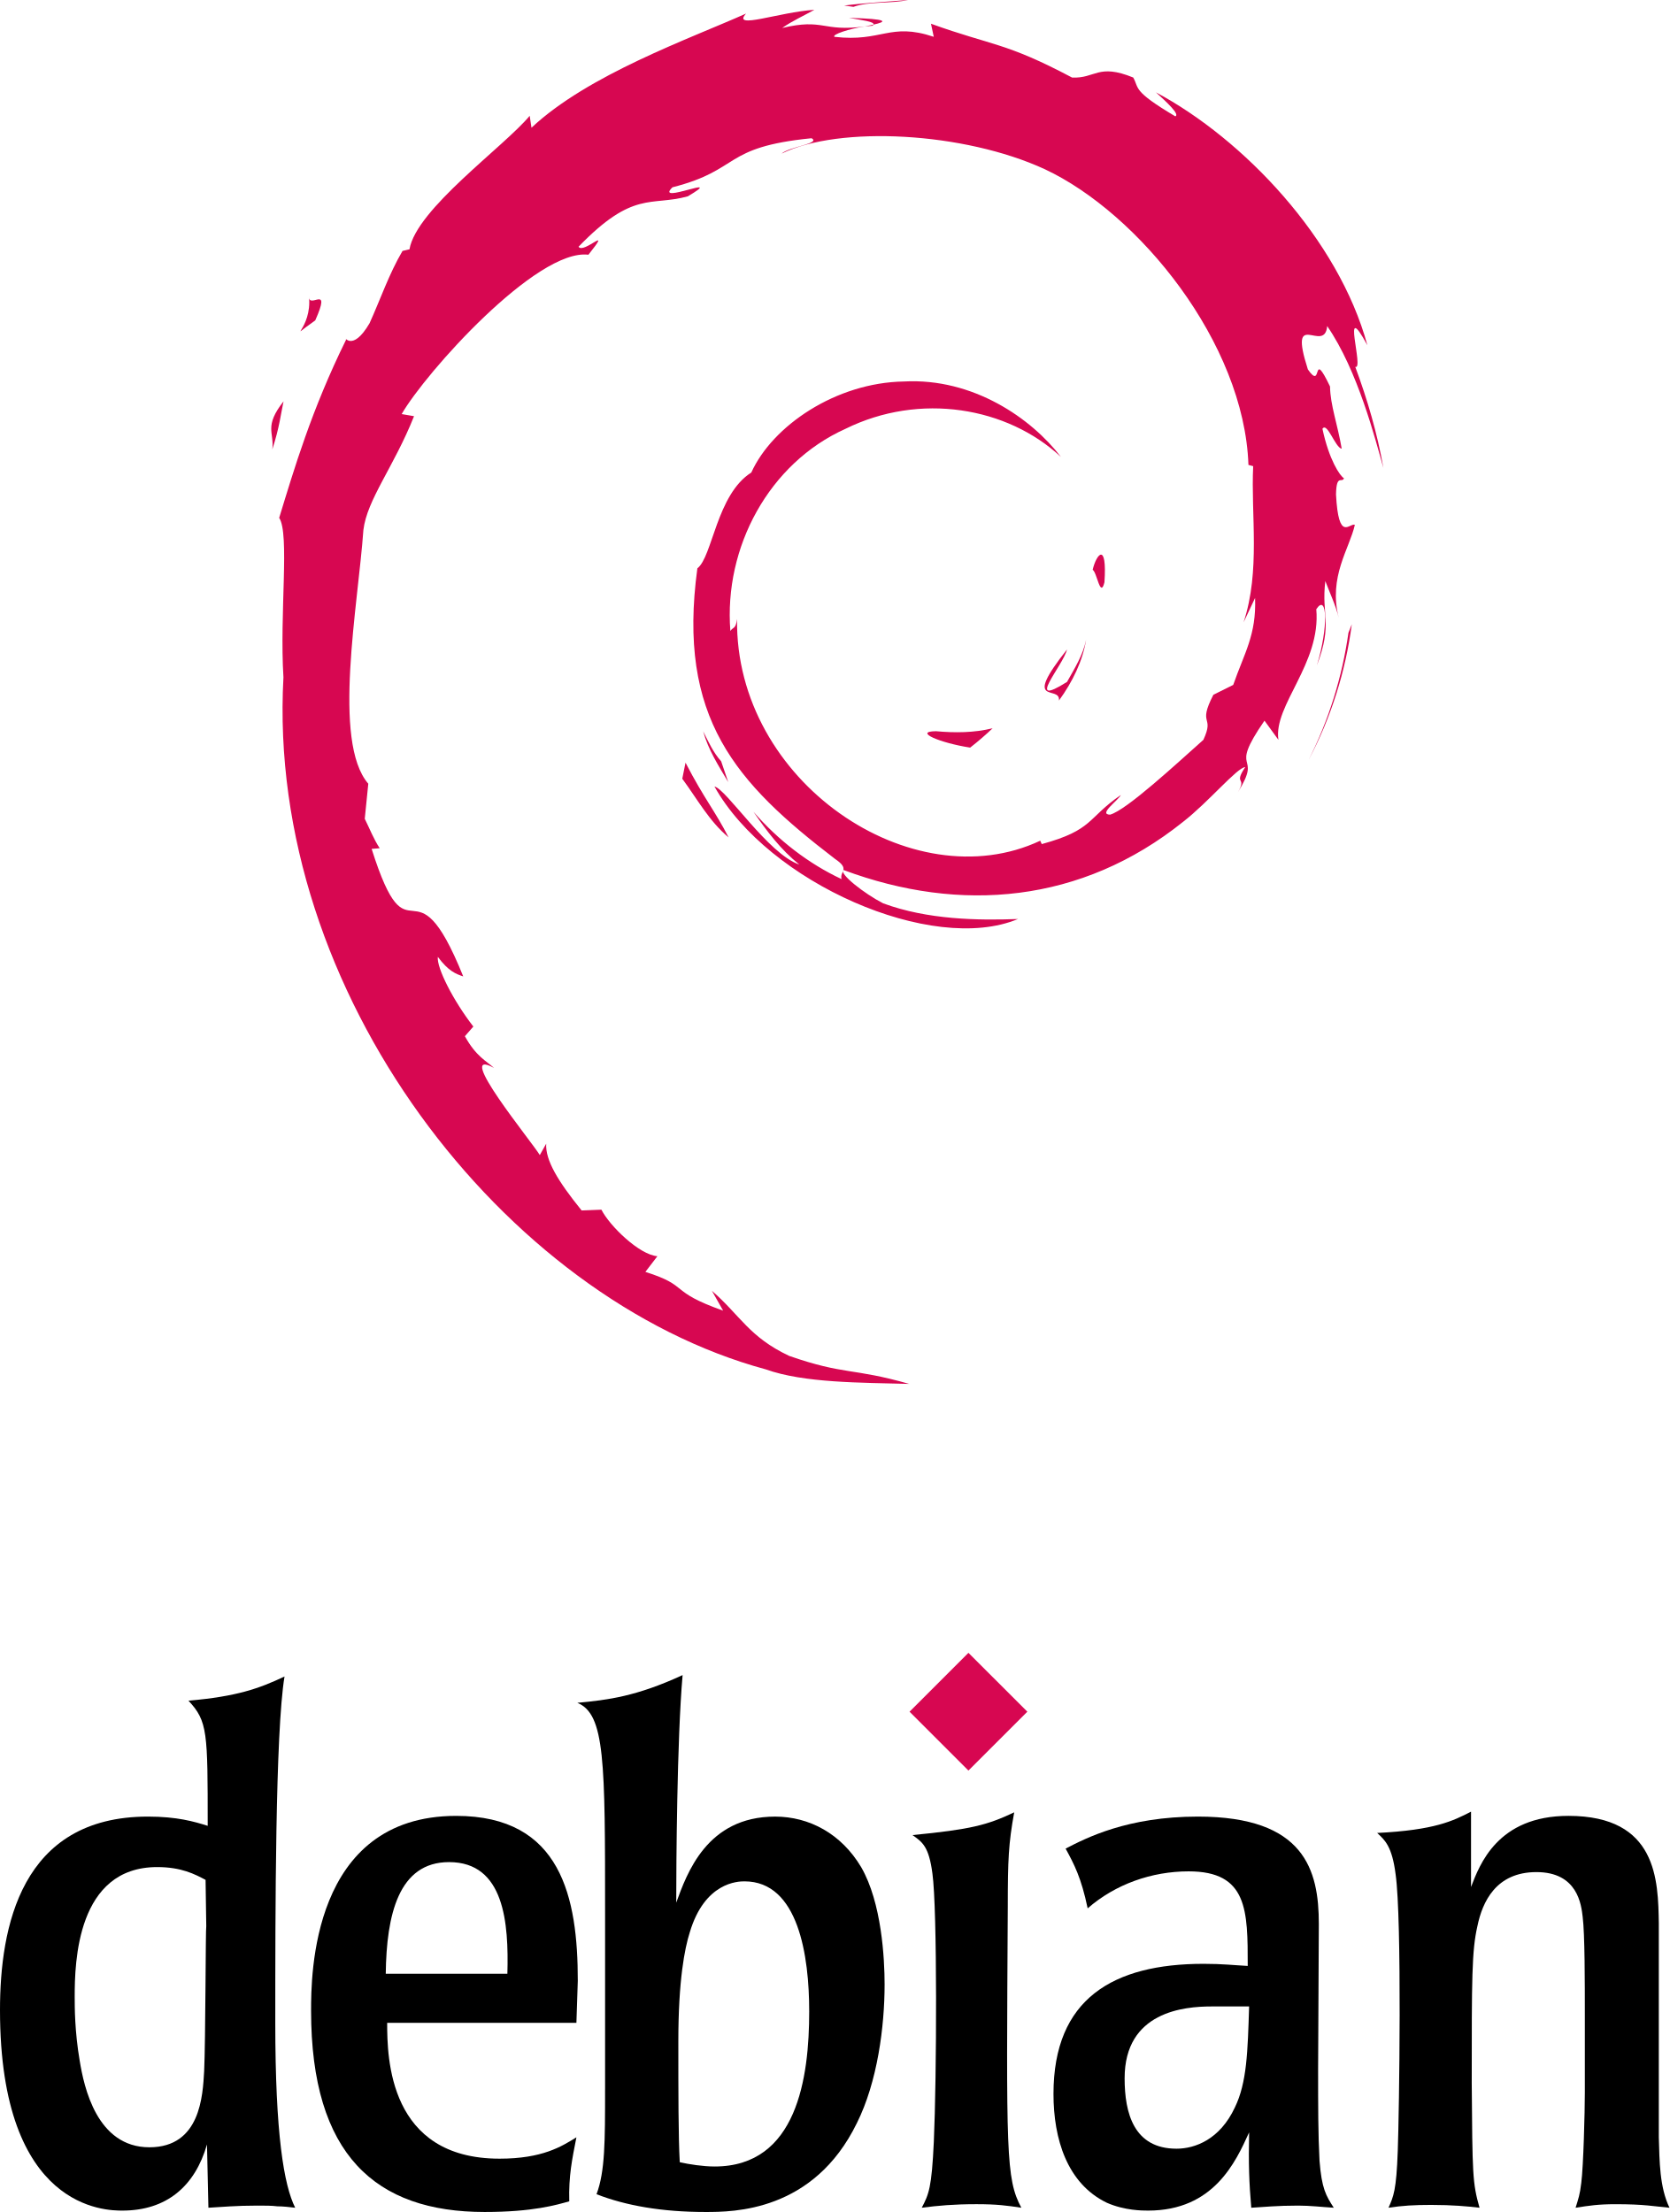
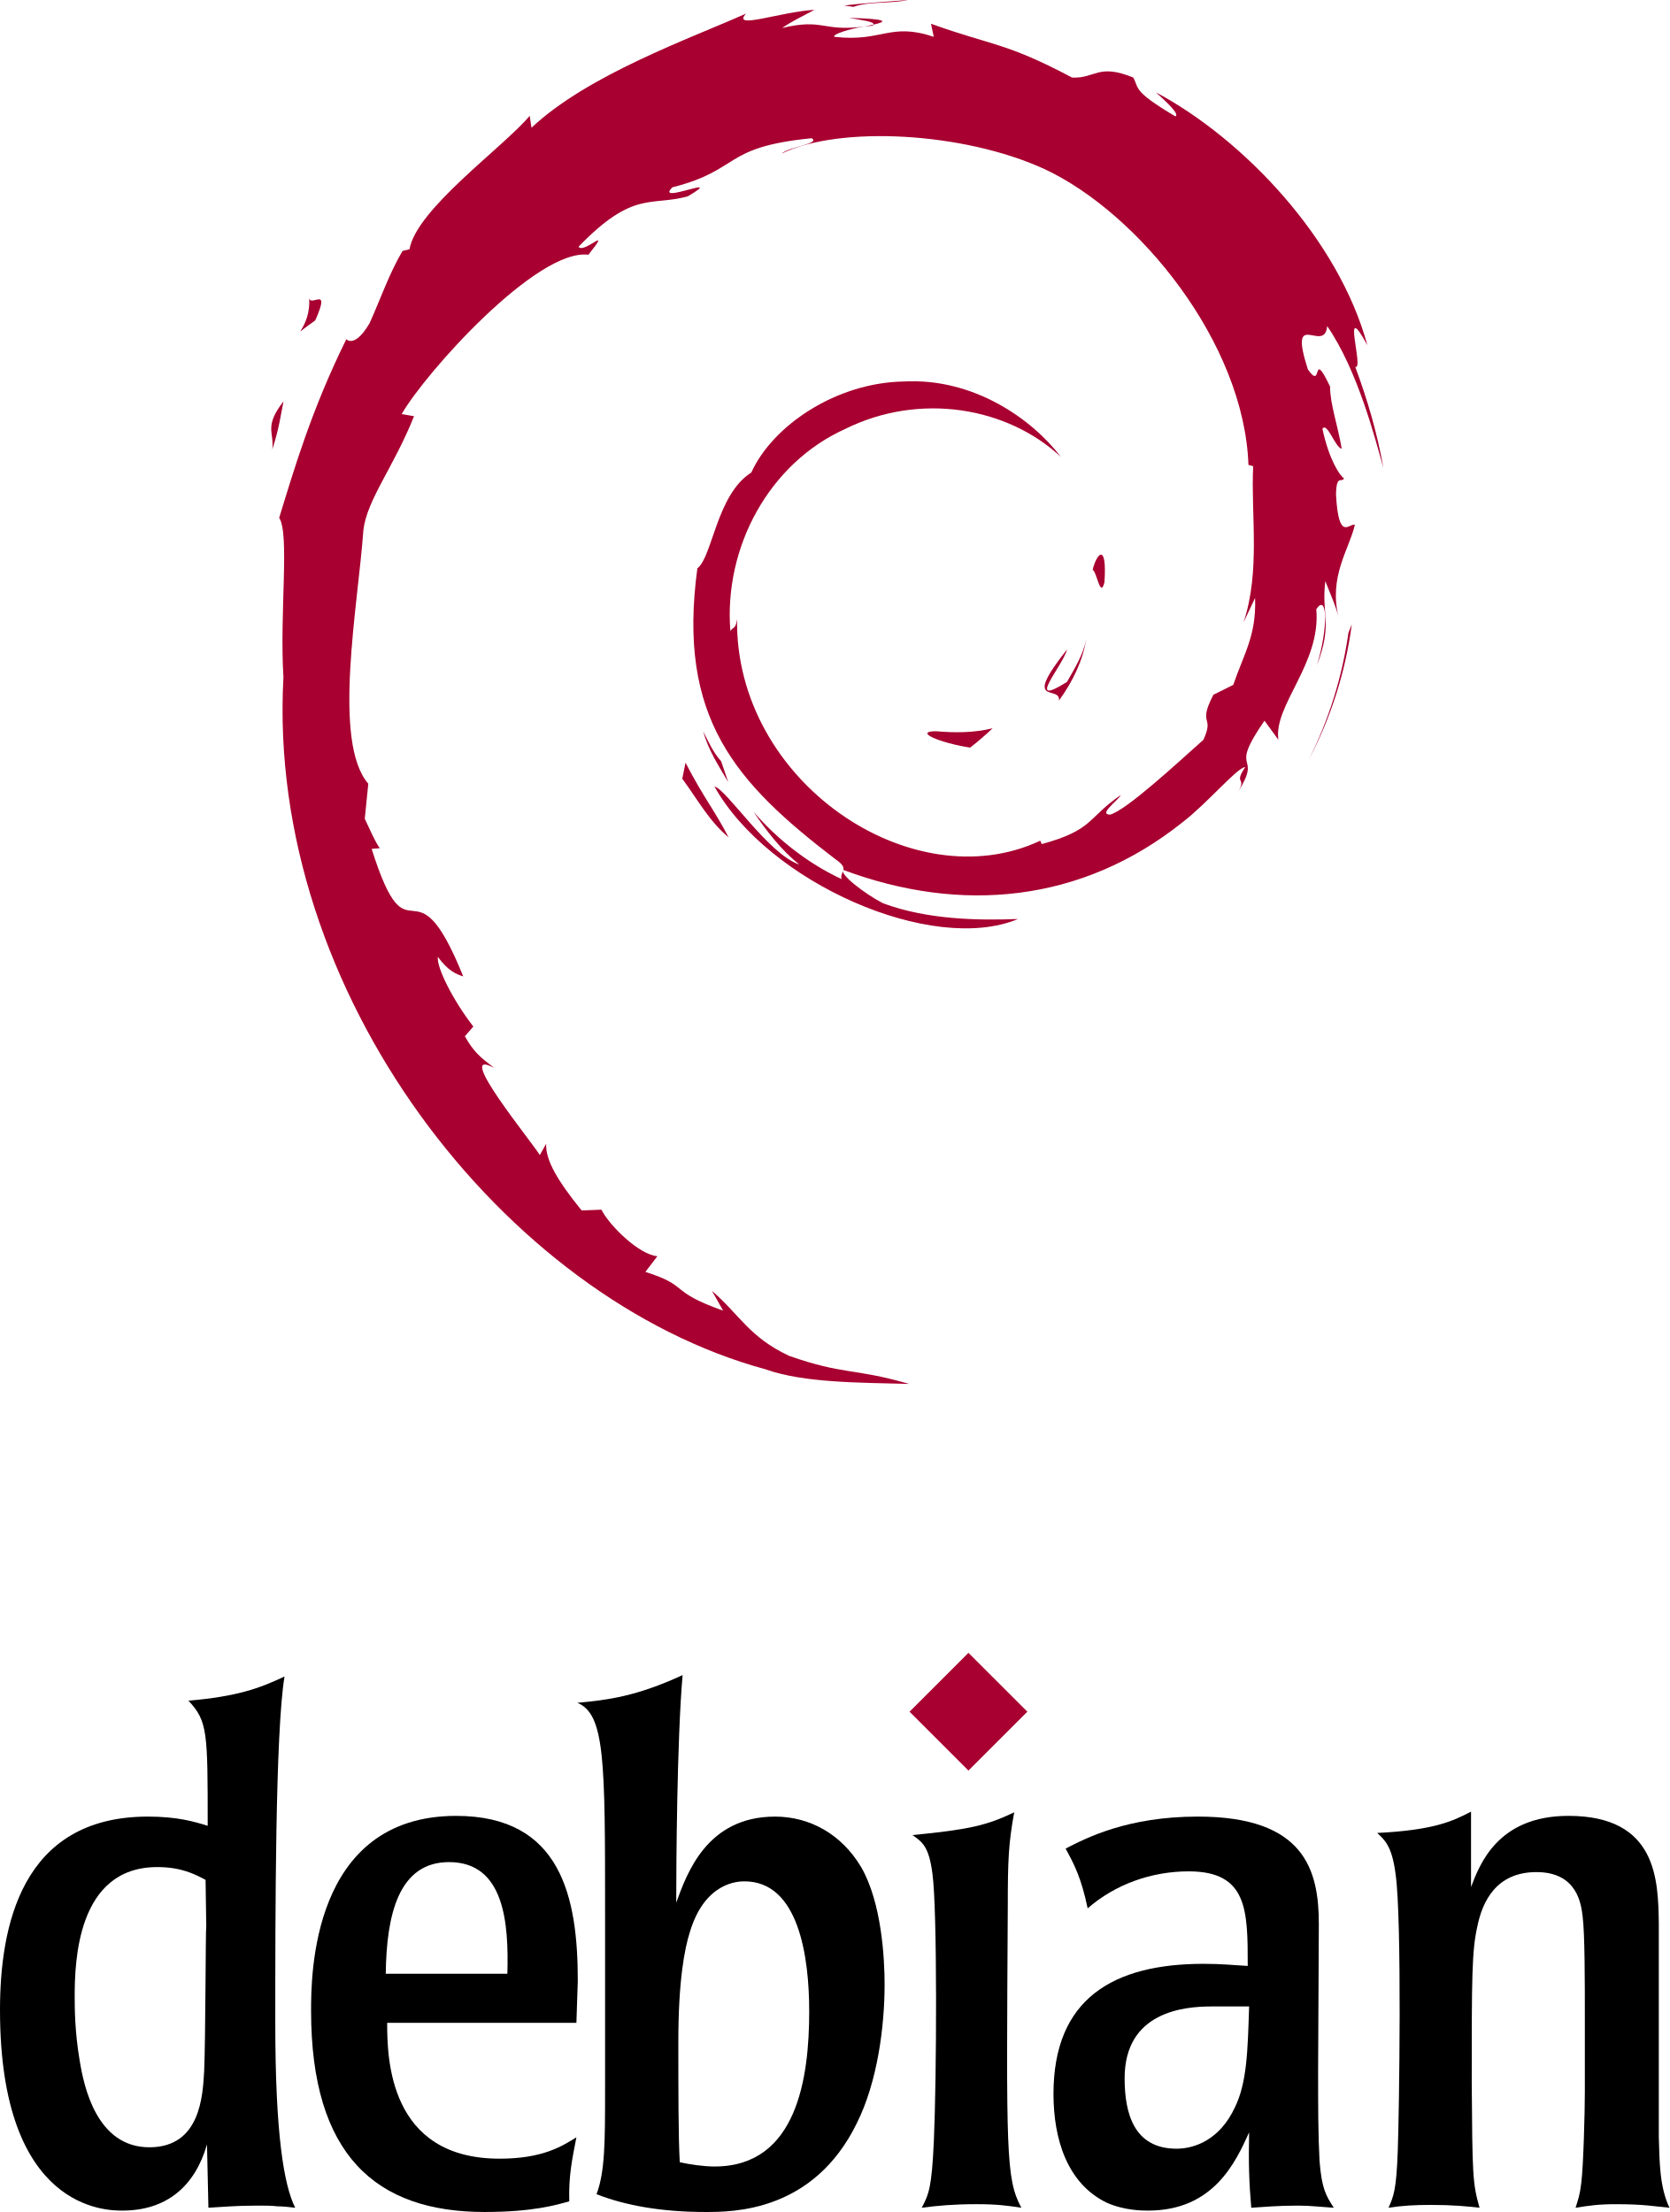
<svg xmlns="http://www.w3.org/2000/svg" width="108.758" height="144.133" viewBox="0 0 108.758 144.133" overflow="visible" enable-background="new 0 0 108.758 144.133" xml:space="preserve">
  <g id="Layer_1">
    <g>
-       <path fill="#D70751" d="M60.969,47.645c-1.494,0.02,0.281,0.768,2.232,1.069     c0.541-0.422,1.027-0.846,1.463-1.26C63.451,47.751,62.215,47.758,60.969,47.645" />
-       <path fill="#D70751" d="M68.986,45.646c0.893-1.229,1.541-2.573,1.77-3.963     c-0.201,0.99-0.736,1.845-1.244,2.749c-2.793,1.759-0.264-1.044-0.002-2.111C66.508,46.104,69.096,44.589,68.986,45.646" />
-       <path fill="#D70751" d="M71.949,37.942c0.182-2.691-0.529-1.839-0.768-0.814     C71.459,37.274,71.68,39.026,71.949,37.942" />
-       <path fill="#D70751" d="M55.301,1.163c0.798,0.142,1.724,0.252,1.591,0.443     C57.768,1.413,57.965,1.239,55.301,1.163" />
-       <path fill="#D70751" d="M56.893,1.606l-0.561,0.117l0.523-0.048L56.893,1.606" />
-       <path fill="#D70751" d="M81.762,38.962c0.09,2.416-0.705,3.59-1.424,5.666l-1.293,0.643     c-1.057,2.054,0.105,1.304-0.652,2.937c-1.652,1.467-5.006,4.589-6.08,4.875c-0.785-0.017,0.531-0.926,0.703-1.281     c-2.209,1.516-1.773,2.276-5.152,3.199l-0.098-0.221c-8.33,3.92-19.902-3.847-19.75-14.443c-0.088,0.672-0.253,0.504-0.437,0.774     c-0.43-5.451,2.518-10.926,7.49-13.165c4.863-2.406,10.564-1.42,14.045,1.829c-1.912-2.506-5.721-5.163-10.232-4.917     c-4.421,0.072-8.558,2.881-9.938,5.932c-2.264,1.425-2.528,5.496-3.514,6.242c-1.329,9.76,2.497,13.975,8.97,18.936     c1.016,0.686,0.286,0.791,0.422,1.313c-2.15-1.006-4.118-2.526-5.738-4.387c0.86,1.257,1.787,2.479,2.986,3.439     c-2.029-0.685-4.738-4.913-5.527-5.085c3.495,6.258,14.178,10.975,19.775,8.634c-2.59,0.096-5.879,0.053-8.787-1.022     c-1.225-0.629-2.884-1.93-2.587-2.173c7.636,2.851,15.522,2.158,22.128-3.137c1.682-1.31,3.518-3.537,4.049-3.567     c-0.799,1.202,0.137,0.578-0.477,1.639c1.672-2.701-0.729-1.1,1.73-4.664l0.908,1.25c-0.34-2.244,2.785-4.966,2.467-8.512     c0.717-1.084,0.799,1.168,0.039,3.662c1.055-2.767,0.279-3.212,0.549-5.496c0.291,0.768,0.678,1.583,0.875,2.394     c-0.688-2.675,0.703-4.503,1.049-6.058c-0.342-0.15-1.061,1.182-1.227-1.976c0.025-1.372,0.383-0.719,0.52-1.057     c-0.268-0.155-0.975-1.207-1.404-3.224c0.309-0.475,0.832,1.229,1.256,1.298c-0.273-1.603-0.742-2.826-0.762-4.057     c-1.24-2.59-0.439,0.346-1.443-1.112c-1.32-4.114,1.094-0.955,1.258-2.823c1.998,2.895,3.137,7.385,3.662,9.244     c-0.4-2.267-1.045-4.464-1.834-6.589c0.609,0.257-0.979-4.663,0.791-1.405c-1.889-6.945-8.078-13.435-13.773-16.479     c0.695,0.637,1.574,1.437,1.26,1.563c-2.834-1.685-2.336-1.818-2.742-2.53c-2.305-0.939-2.459,0.077-3.984,0.002     c-4.35-2.308-5.188-2.063-9.191-3.507l0.182,0.852c-2.881-0.96-3.357,0.362-6.47,0.002c-0.189-0.147,0.998-0.536,1.976-0.677     c-2.786,0.368-2.656-0.55-5.382,0.101c0.671-0.471,1.383-0.784,2.099-1.184c-2.271,0.138-5.424,1.322-4.451,0.244     c-3.705,1.654-10.286,3.975-13.979,7.438l-0.116-0.776c-1.692,2.031-7.379,6.066-7.832,8.699l-0.453,0.105     c-0.879,1.491-1.45,3.18-2.148,4.713c-1.151,1.963-1.688,0.756-1.524,1.064c-2.265,4.592-3.392,8.45-4.363,11.616     c0.692,1.035,0.017,6.232,0.278,10.391c-1.136,20.544,14.418,40.489,31.42,45.093c2.492,0.893,6.197,0.861,9.349,0.949     c-3.718-1.064-4.198-0.563-7.822-1.826c-2.613-1.232-3.185-2.637-5.037-4.244l0.733,1.295c-3.63-1.285-2.111-1.59-5.065-2.525     l0.783-1.021c-1.177-0.09-3.117-1.982-3.647-3.033l-1.288,0.051c-1.546-1.906-2.371-3.283-2.31-4.35l-0.416,0.742     c-0.471-0.809-5.691-7.158-2.983-5.68c-0.503-0.458-1.172-0.747-1.897-2.066l0.551-0.629c-1.301-1.677-2.398-3.826-2.314-4.542     c0.695,0.938,1.177,1.114,1.655,1.275c-3.291-8.164-3.476-0.449-5.967-8.31l0.526-0.042c-0.403-0.611-0.65-1.27-0.974-1.919     l0.23-2.285c-2.368-2.736-0.662-11.645-0.319-16.53c0.235-1.986,1.977-4.101,3.3-7.418l-0.806-0.138     c1.542-2.688,8.802-10.799,12.166-10.383c1.629-2.046-0.324-0.008-0.643-0.522c3.579-3.703,4.704-2.616,7.119-3.283     c2.603-1.545-2.235,0.604-1.001-0.589c4.503-1.149,3.19-2.614,9.063-3.197c0.62,0.352-1.437,0.544-1.953,1.001     c3.75-1.836,11.869-1.417,17.145,1.018c6.117,2.861,12.994,11.314,13.266,19.267l0.309,0.083     c-0.156,3.162,0.484,6.819-0.627,10.177L81.762,38.962" />
-       <path fill="#D70751" d="M44.658,49.695l-0.211,1.047c0.983,1.335,1.763,2.781,3.016,3.821     C46.561,52.804,45.892,52.077,44.658,49.695" />
-       <path fill="#D70751" d="M46.979,49.605c-0.52-0.576-0.826-1.268-1.172-1.956     c0.33,1.211,1.006,2.252,1.633,3.312L46.979,49.605" />
-       <path fill="#D70751" d="M88.063,40.675l-0.219,0.552c-0.402,2.858-1.273,5.686-2.605,8.309     C86.711,46.769,87.66,43.742,88.063,40.675" />
-       <path fill="#D70751" d="M55.598,0.446C56.607,0.077,58.08,0.243,59.154,0c-1.398,0.117-2.789,0.187-4.162,0.362     L55.598,0.446" />
-       <path fill="#D70751" d="M20.127,19.308c0.233,2.154-1.62,2.991,0.41,1.569     C21.627,18.423,20.113,20.2,20.127,19.308" />
-       <path fill="#D70751" d="M17.739,29.282c0.469-1.437,0.553-2.299,0.732-3.132     C17.178,27.804,17.875,28.157,17.739,29.282" />
+       <path fill="#A80030" d="M60.969,47.645c-1.494,0.02,0.281,0.768,2.232,1.069     c0.541-0.422,1.027-0.846,1.463-1.26C63.451,47.751,62.215,47.758,60.969,47.645" />
+       <path fill="#A80030" d="M68.986,45.646c0.893-1.229,1.541-2.573,1.77-3.963     c-0.201,0.99-0.736,1.845-1.244,2.749c-2.793,1.759-0.264-1.044-0.002-2.111C66.508,46.104,69.096,44.589,68.986,45.646" />
+       <path fill="#A80030" d="M71.949,37.942c0.182-2.691-0.529-1.839-0.768-0.814     C71.459,37.274,71.68,39.026,71.949,37.942" />
+       <path fill="#A80030" d="M55.301,1.163c0.798,0.142,1.724,0.252,1.591,0.443     C57.768,1.413,57.965,1.239,55.301,1.163" />
+       <path fill="#A80030" d="M56.893,1.606l-0.561,0.117l0.523-0.048L56.893,1.606" />
+       <path fill="#A80030" d="M81.762,38.962c0.09,2.416-0.705,3.59-1.424,5.666l-1.293,0.643     c-1.057,2.054,0.105,1.304-0.652,2.937c-1.652,1.467-5.006,4.589-6.08,4.875c-0.785-0.017,0.531-0.926,0.703-1.281     c-2.209,1.516-1.773,2.276-5.152,3.199l-0.098-0.221c-8.33,3.92-19.902-3.847-19.75-14.443c-0.088,0.672-0.253,0.504-0.437,0.774     c-0.43-5.451,2.518-10.926,7.49-13.165c4.863-2.406,10.564-1.42,14.045,1.829c-1.912-2.506-5.721-5.163-10.232-4.917     c-4.421,0.072-8.558,2.881-9.938,5.932c-2.264,1.425-2.528,5.496-3.514,6.242c-1.329,9.76,2.497,13.975,8.97,18.936     c1.016,0.686,0.286,0.791,0.422,1.313c-2.15-1.006-4.118-2.526-5.738-4.387c0.86,1.257,1.787,2.479,2.986,3.439     c-2.029-0.685-4.738-4.913-5.527-5.085c3.495,6.258,14.178,10.975,19.775,8.634c-2.59,0.096-5.879,0.053-8.787-1.022     c-1.225-0.629-2.884-1.93-2.587-2.173c7.636,2.851,15.522,2.158,22.128-3.137c1.682-1.31,3.518-3.537,4.049-3.567     c-0.799,1.202,0.137,0.578-0.477,1.639c1.672-2.701-0.729-1.1,1.73-4.664l0.908,1.25c-0.34-2.244,2.785-4.966,2.467-8.512     c0.717-1.084,0.799,1.168,0.039,3.662c1.055-2.767,0.279-3.212,0.549-5.496c0.291,0.768,0.678,1.583,0.875,2.394     c-0.688-2.675,0.703-4.503,1.049-6.058c-0.342-0.15-1.061,1.182-1.227-1.976c0.025-1.372,0.383-0.719,0.52-1.057     c-0.268-0.155-0.975-1.207-1.404-3.224c0.309-0.475,0.832,1.229,1.256,1.298c-0.273-1.603-0.742-2.826-0.762-4.057     c-1.24-2.59-0.439,0.346-1.443-1.112c-1.32-4.114,1.094-0.955,1.258-2.823c1.998,2.895,3.137,7.385,3.662,9.244     c-0.4-2.267-1.045-4.464-1.834-6.589c0.609,0.257-0.979-4.663,0.791-1.405c-1.889-6.945-8.078-13.435-13.773-16.479     c0.695,0.637,1.574,1.437,1.26,1.563c-2.834-1.685-2.336-1.818-2.742-2.53c-2.305-0.939-2.459,0.077-3.984,0.002     c-4.35-2.308-5.188-2.063-9.191-3.507l0.182,0.852c-2.881-0.96-3.357,0.362-6.47,0.002c-0.189-0.147,0.998-0.536,1.976-0.677     c-2.786,0.368-2.656-0.55-5.382,0.101c0.671-0.471,1.383-0.784,2.099-1.184c-2.271,0.138-5.424,1.322-4.451,0.244     c-3.705,1.654-10.286,3.975-13.979,7.438l-0.116-0.776c-1.692,2.031-7.379,6.066-7.832,8.699l-0.453,0.105     c-0.879,1.491-1.45,3.18-2.148,4.713c-1.151,1.963-1.688,0.756-1.524,1.064c-2.265,4.592-3.392,8.45-4.363,11.616     c0.692,1.035,0.017,6.232,0.278,10.391c-1.136,20.544,14.418,40.489,31.42,45.093c2.492,0.893,6.197,0.861,9.349,0.949     c-3.718-1.064-4.198-0.563-7.822-1.826c-2.613-1.232-3.185-2.637-5.037-4.244l0.733,1.295c-3.63-1.285-2.111-1.59-5.065-2.525     l0.783-1.021c-1.177-0.09-3.117-1.982-3.647-3.033l-1.288,0.051c-1.546-1.906-2.371-3.283-2.31-4.35l-0.416,0.742     c-0.471-0.809-5.691-7.158-2.983-5.68c-0.503-0.458-1.172-0.747-1.897-2.066l0.551-0.629c-1.301-1.677-2.398-3.826-2.314-4.542     c0.695,0.938,1.177,1.114,1.655,1.275c-3.291-8.164-3.476-0.449-5.967-8.31l0.526-0.042c-0.403-0.611-0.65-1.27-0.974-1.919     l0.23-2.285c-2.368-2.736-0.662-11.645-0.319-16.53c0.235-1.986,1.977-4.101,3.3-7.418l-0.806-0.138     c1.542-2.688,8.802-10.799,12.166-10.383c1.629-2.046-0.324-0.008-0.643-0.522c3.579-3.703,4.704-2.616,7.119-3.283     c2.603-1.545-2.235,0.604-1.001-0.589c4.503-1.149,3.19-2.614,9.063-3.197c0.62,0.352-1.437,0.544-1.953,1.001     c3.75-1.836,11.869-1.417,17.145,1.018c6.117,2.861,12.994,11.314,13.266,19.267l0.309,0.083     c-0.156,3.162,0.484,6.819-0.627,10.177L81.762,38.962" />
+       <path fill="#A80030" d="M44.658,49.695l-0.211,1.047c0.983,1.335,1.763,2.781,3.016,3.821     C46.561,52.804,45.892,52.077,44.658,49.695" />
+       <path fill="#A80030" d="M46.979,49.605c-0.52-0.576-0.826-1.268-1.172-1.956     c0.33,1.211,1.006,2.252,1.633,3.312L46.979,49.605" />
+       <path fill="#A80030" d="M88.063,40.675l-0.219,0.552c-0.402,2.858-1.273,5.686-2.605,8.309     C86.711,46.769,87.66,43.742,88.063,40.675" />
+       <path fill="#A80030" d="M55.598,0.446C56.607,0.077,58.08,0.243,59.154,0c-1.398,0.117-2.789,0.187-4.162,0.362     L55.598,0.446" />
+       <path fill="#A80030" d="M20.127,19.308c0.233,2.154-1.62,2.991,0.41,1.569     C21.627,18.423,20.113,20.2,20.127,19.308" />
+       <path fill="#A80030" d="M17.739,29.282c0.469-1.437,0.553-2.299,0.732-3.132     C17.178,27.804,17.875,28.157,17.739,29.282" />
      <path d="M13.437,125.506c-0.045,0.047-0.045,7.506-0.138,9.453c-0.092,1.574-0.232,4.957-3.568,4.957     c-3.429,0-4.263-3.939-4.541-5.652c-0.324-1.9-0.324-3.477-0.324-4.17c0-2.225,0.139-8.436,5.375-8.436     c1.576,0,2.456,0.465,3.151,0.834L13.437,125.506z M0,130.975c0,13.066,6.951,13.066,7.97,13.066     c2.873,0,4.727-1.576,5.514-4.309l0.093,4.123c0.881-0.047,1.761-0.139,3.197-0.139c0.51,0,0.926,0,1.298,0.047     c0.371,0,0.741,0.045,1.158,0.092c-0.741-1.482-1.297-4.818-1.297-12.049c0-7.043,0-18.951,0.602-22.566     c-1.667,0.789-3.105,1.299-6.256,1.576c1.251,1.344,1.251,2.039,1.251,8.154c-0.879-0.277-1.992-0.602-3.892-0.602     C1.344,118.369,0,125.598,0,130.975" />
      <path d="M25.13,128.609c0.047-3.846,0.835-7.275,4.124-7.275c3.615,0,3.891,3.984,3.799,7.275H25.13z      M37.64,129.074c0-5.422-1.065-10.752-7.923-10.752c-9.452,0-9.452,10.475-9.452,12.697c0,9.406,4.216,13.113,11.306,13.113     c3.149,0,4.68-0.461,5.514-0.695c-0.046-1.668,0.185-2.734,0.465-4.17c-0.975,0.604-2.226,1.391-5.006,1.391     c-7.229,0-7.322-6.582-7.322-8.852H37.55L37.64,129.074" />
      <path d="M52.715,131.066c0,4.309-0.787,10.102-6.162,10.102c-0.742,0-1.668-0.141-2.27-0.279     c-0.093-1.668-0.093-4.541-0.093-7.877c0-3.986,0.416-6.068,0.742-7.09c0.972-3.289,3.15-3.334,3.566-3.334     C52.02,122.588,52.715,127.453,52.715,131.066z M39.417,136.117c0,3.43,0,5.375-0.556,6.857c1.9,0.742,4.262,1.158,7.09,1.158     c1.807,0,7.043,0,9.869-5.791c1.344-2.688,1.807-6.303,1.807-9.037c0-1.668-0.186-5.328-1.529-7.646     c-1.296-2.176-3.382-3.289-5.605-3.289c-4.449,0-5.746,3.707-6.44,5.607c0-2.363,0.045-10.611,0.415-14.828     c-3.011,1.391-4.866,1.621-6.857,1.807c1.807,0.74,1.807,3.801,1.807,13.764V136.117" />
      <path d="M66.535,143.855c-0.928-0.139-1.578-0.232-2.922-0.232c-1.48,0-2.502,0.094-3.566,0.232     c0.463-0.881,0.648-1.299,0.787-4.309c0.186-4.125,0.232-15.154-0.092-17.471c-0.232-1.762-0.648-2.039-1.297-2.502     c3.799-0.371,4.865-0.648,6.625-1.482c-0.369,2.037-0.418,3.059-0.418,6.162C65.561,140.242,65.514,141.955,66.535,143.855" />
      <path d="M81.373,130.74c-0.092,2.92-0.139,4.959-0.928,6.58c-0.973,2.086-2.594,2.688-3.799,2.688     c-2.783,0-3.383-2.316-3.383-4.586c0-4.355,3.893-4.682,5.652-4.682H81.373z M68.629,136.441c0,2.92,0.881,5.838,3.477,7.09     c1.158,0.51,2.316,0.51,2.688,0.51c4.264,0,5.699-3.152,6.58-5.098c-0.047,2.039,0,3.289,0.139,4.912     c0.834-0.047,1.668-0.139,3.059-0.139c0.787,0,1.529,0.092,2.316,0.139c-0.51-0.787-0.787-1.252-0.928-3.059     c-0.092-1.76-0.092-3.521-0.092-5.977l0.047-9.453c0-3.523-0.928-6.998-7.879-6.998c-4.586,0-7.273,1.391-8.617,2.086     c0.557,1.02,1.02,1.898,1.436,3.893c1.809-1.576,4.172-2.41,6.58-2.41c3.848,0,3.848,2.549,3.848,6.162     c-0.881-0.045-1.623-0.137-2.875-0.137C72.521,127.963,68.629,130.23,68.629,136.441" />
      <path d="M108.063,139.268c0.047,1.576,0.047,3.244,0.695,4.588c-1.021-0.092-1.623-0.232-3.521-0.232     c-1.113,0-1.715,0.094-2.596,0.232c0.184-0.602,0.279-0.834,0.371-1.623c0.139-1.064,0.232-4.633,0.232-5.885v-5.004     c0-2.178,0-5.33-0.141-6.441c-0.092-0.787-0.322-2.918-3.012-2.918c-2.641,0-3.521,1.945-3.846,3.521     c-0.369,1.621-0.369,3.383-0.369,10.24c0.045,5.932,0.045,6.486,0.508,8.109c-0.787-0.092-1.76-0.184-3.15-0.184     c-1.113,0-1.854,0.045-2.779,0.184c0.324-0.742,0.51-1.113,0.602-3.707c0.094-2.549,0.279-15.061-0.141-18.025     c-0.23-1.809-0.695-2.225-1.203-2.688c3.754-0.186,4.957-0.789,6.117-1.389v4.91c0.555-1.438,1.713-4.635,6.348-4.635     c5.793,0,5.838,4.217,5.885,6.996V139.268" />
-       <path fill="#D70751" d="M66.926,111.533l-3.838,3.836l-3.836-3.836l3.836-3.836L66.926,111.533" />
+       <path fill="#A80030" d="M66.926,111.533l-3.838,3.836l-3.836-3.836l3.836-3.836L66.926,111.533" />
    </g>
  </g>
</svg>
